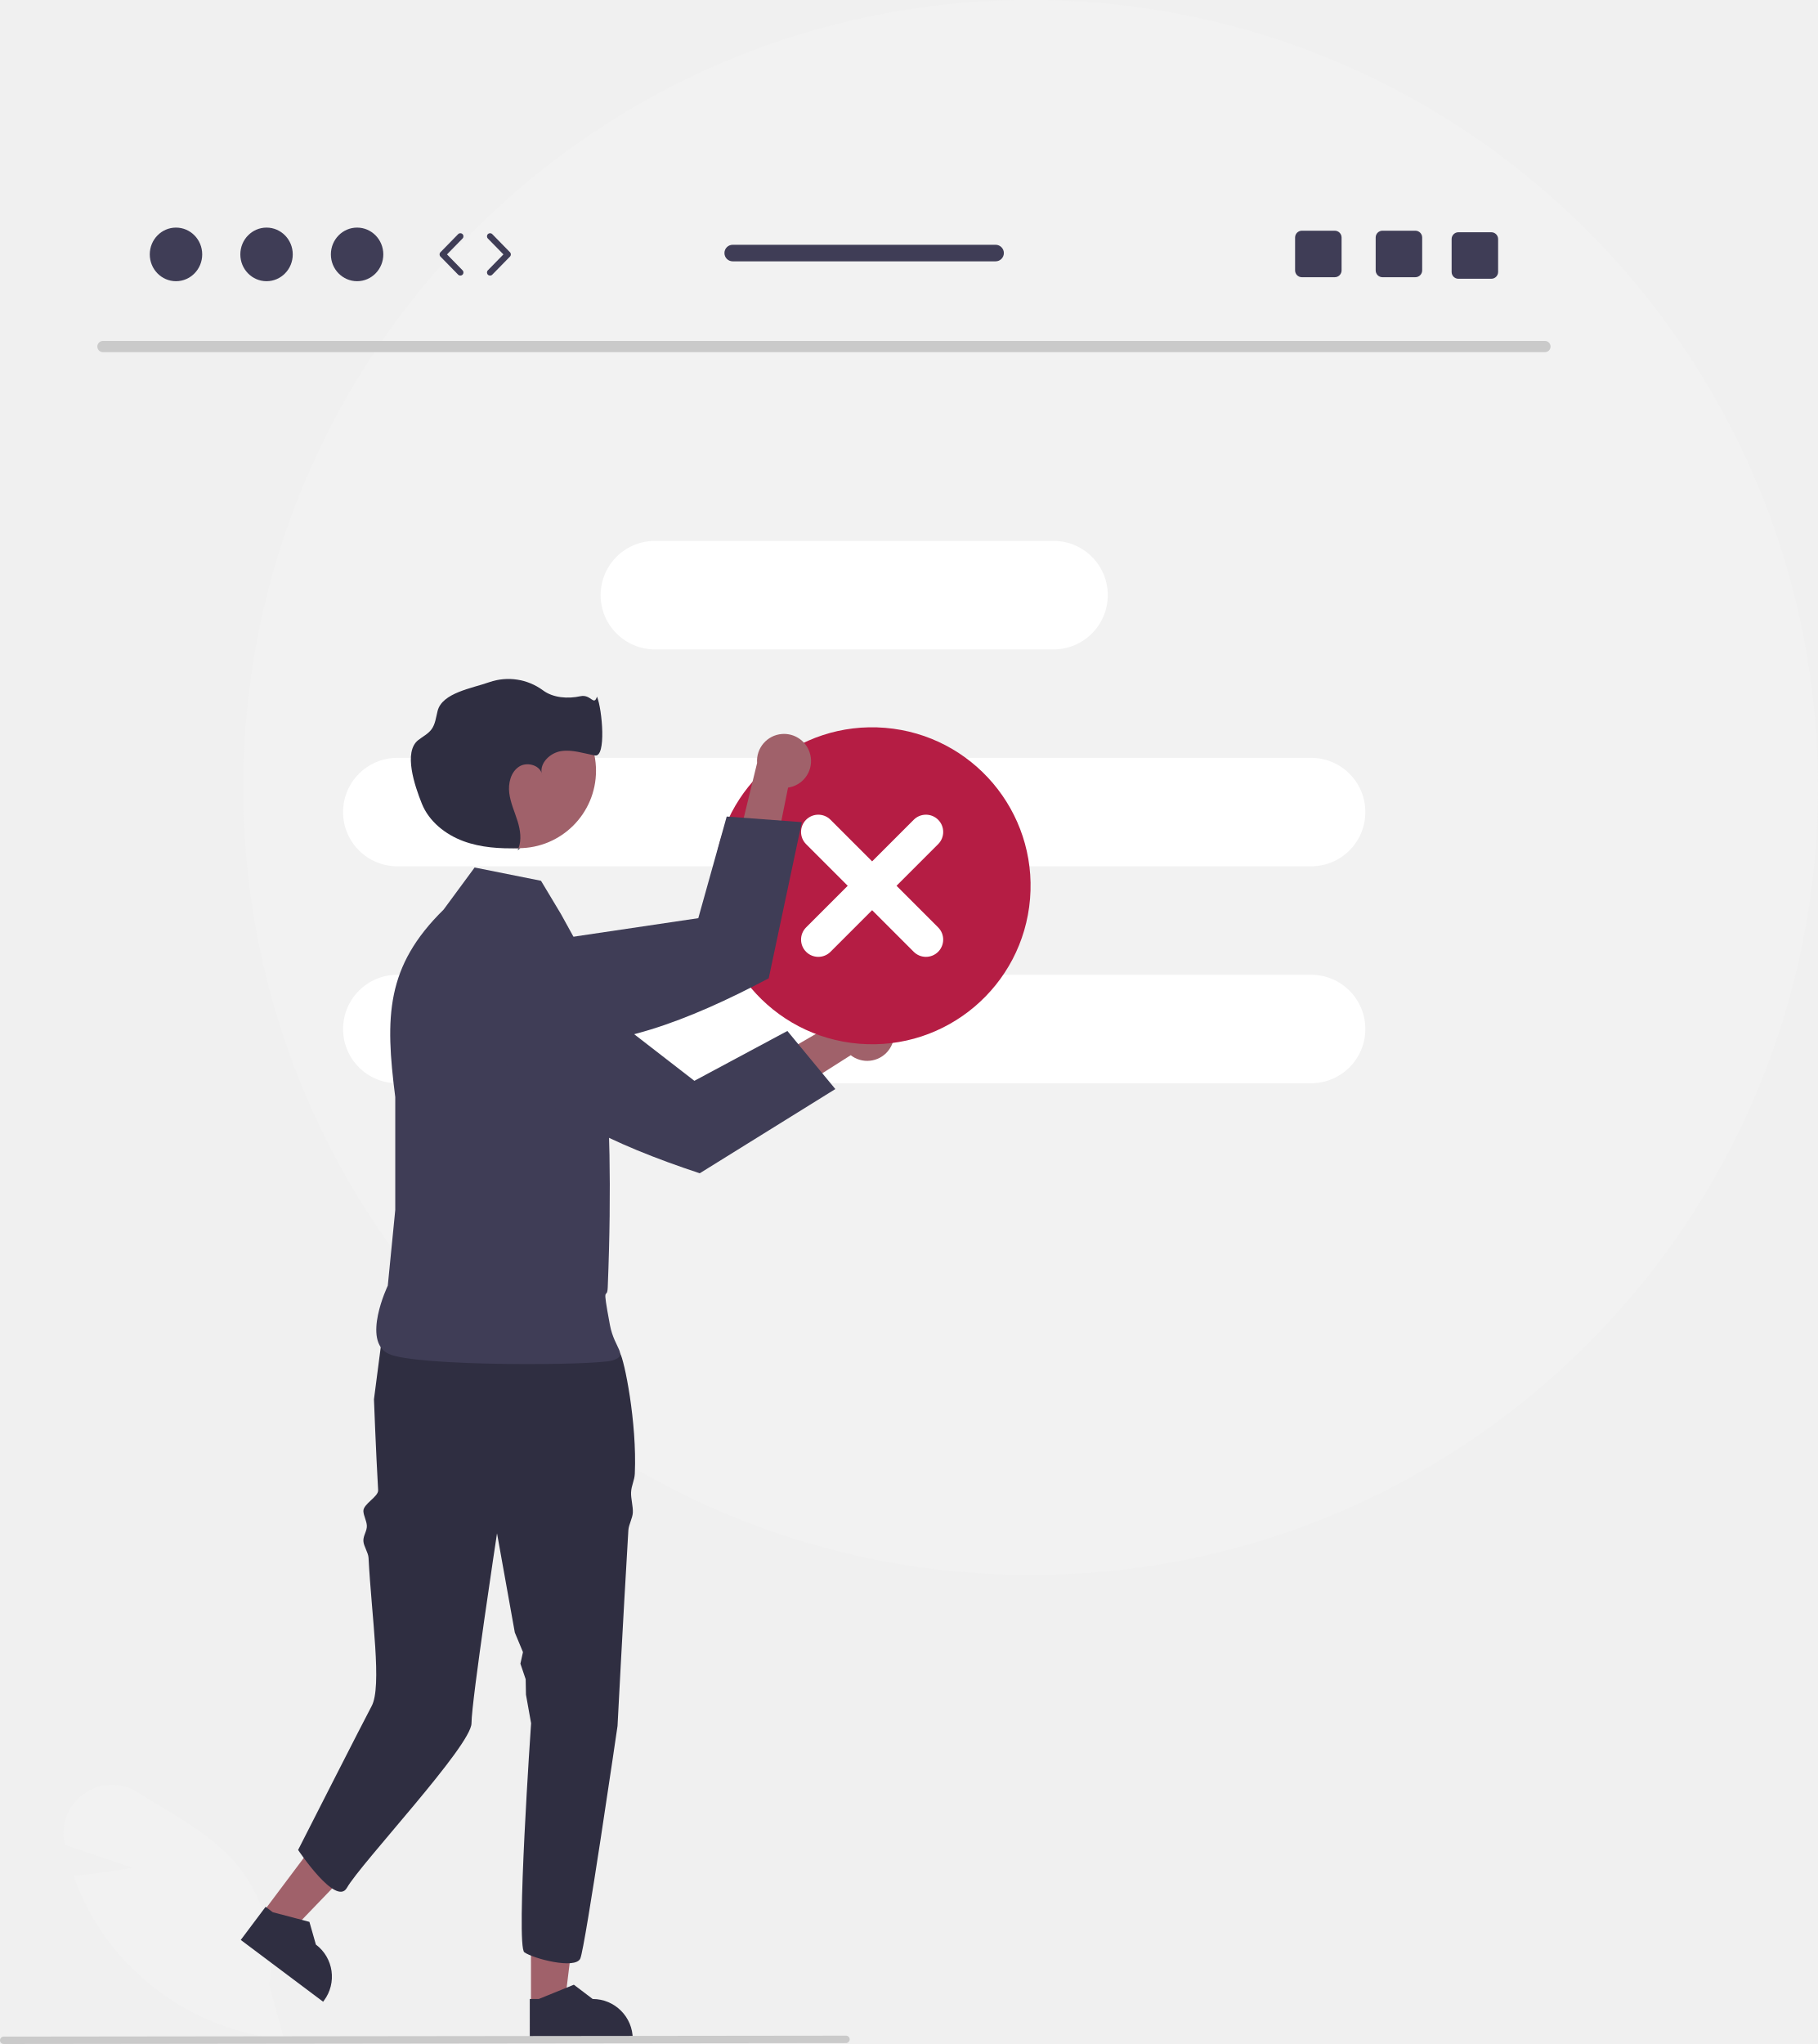
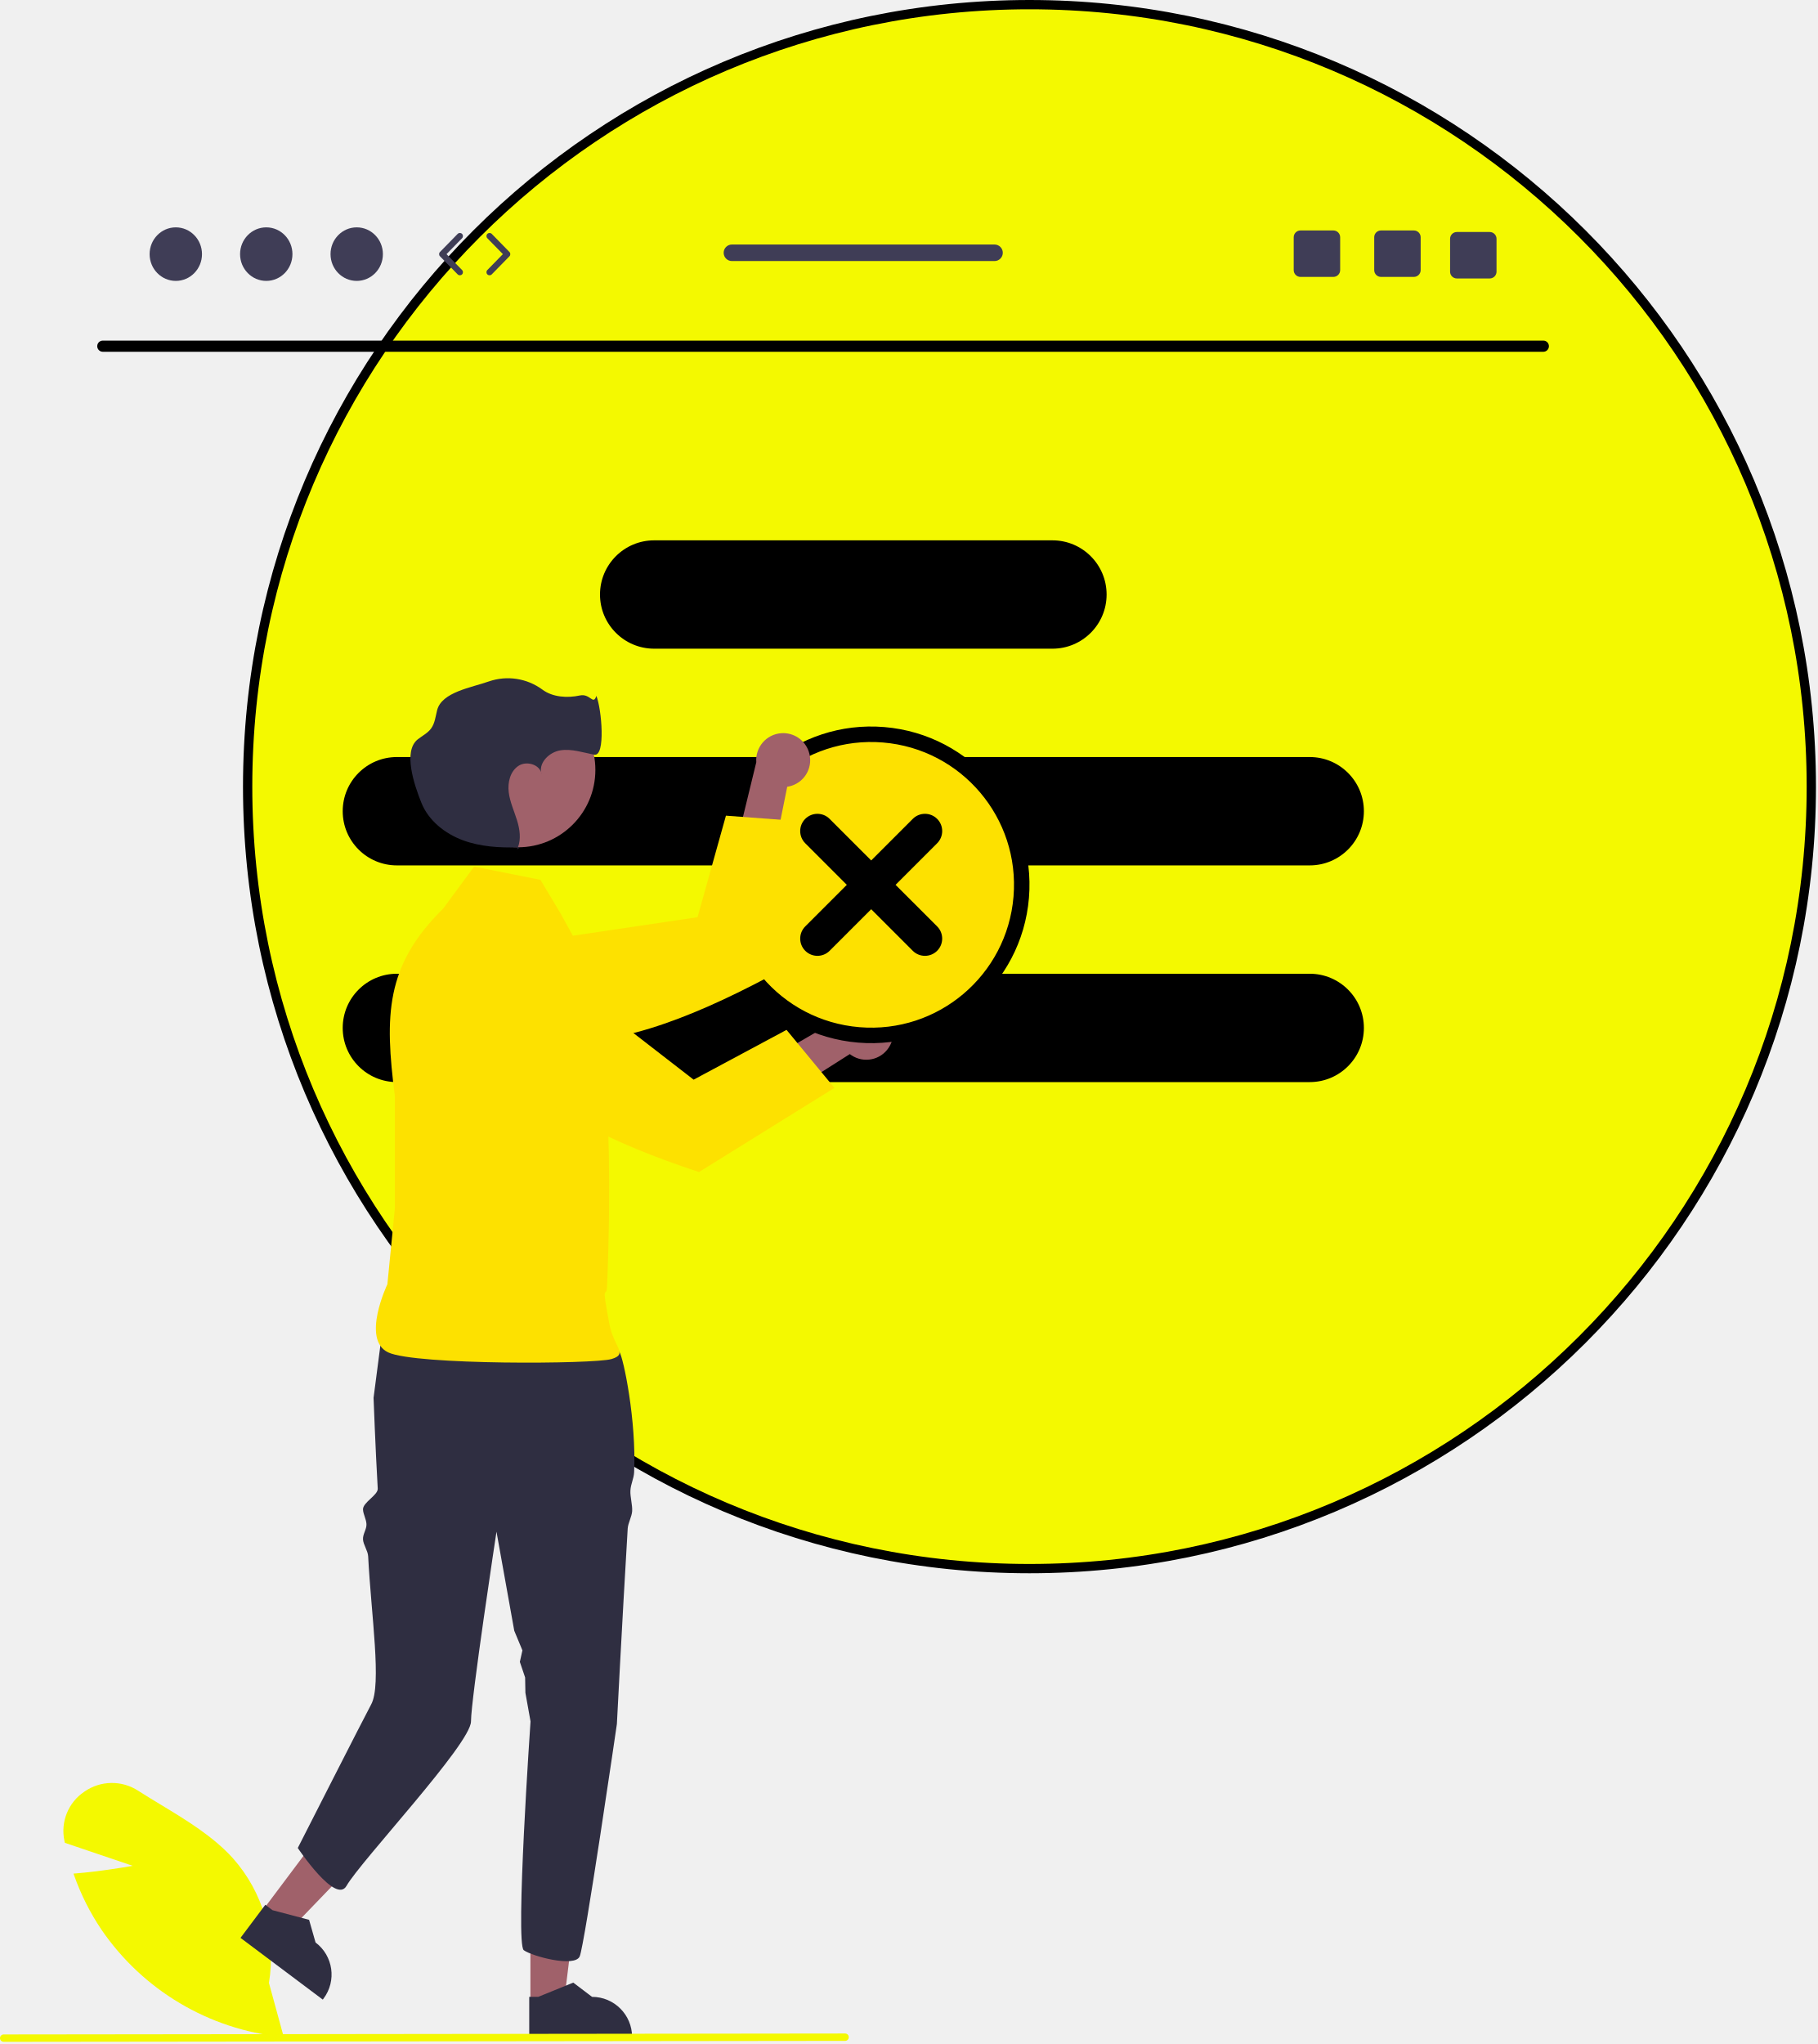
- <svg xmlns="http://www.w3.org/2000/svg" width="586.479" height="659.298" viewBox="0 0 586.479 659.298">
-   <circle cx="332.479" cy="254" r="254" fill="#f2f2f2" />
-   <path d="M498.464,113.588H33.171c-.998-.021-1.789-.847-1.768-1.845,.021-.968,.8-1.747,1.768-1.768H498.464c.998,.021,1.789,.847,1.768,1.845-.021,.968-.8,1.747-1.768,1.768Z" fill="#cacaca" />
-   <rect x="193.774" y="174.473" width="163.611" height="34.986" rx="17.493" ry="17.493" fill="#fff" />
-   <path d="M128.175,244.445H422.985c9.661,0,17.493,7.832,17.493,17.493h0c0,9.661-7.832,17.493-17.493,17.493H128.175c-9.661,0-17.493-7.832-17.493-17.493h0c0-9.661,7.832-17.493,17.493-17.493Z" fill="#fff" />
-   <path d="M128.175,314.418H422.985c9.661,0,17.493,7.832,17.493,17.493h0c0,9.661-7.832,17.493-17.493,17.493H128.175c-9.661,0-17.493-7.832-17.493-17.493h0c0-9.661,7.832-17.493,17.493-17.493Z" fill="#fff" />
-   <path d="M91.641,657.759l-.694-.068c-23.541-2.429-44.821-15.089-58.188-34.618-3.661-5.442-6.623-11.323-8.815-17.504l-.211-.59,.624-.05c7.447-.599,15.097-1.863,18.496-2.464l-21.915-7.425-.136-.65c-1.299-6.104,1.246-12.385,6.428-15.862,5.196-3.644,12.087-3.761,17.404-.294,2.386,1.524,4.882,3.033,7.295,4.494,8.293,5.016,16.869,10.203,23.298,17.301,9.75,10.978,14.023,25.77,11.63,40.256l4.783,17.476Z" fill="#f2f2f2" />
-   <polygon points="171.3 646.861 182.1 646.86 187.239 605.198 171.297 605.199 171.3 646.861" fill="#a0616a" />
-   <path d="M170.919,658.128l33.214-.001v-.42c-0-7.14-5.788-12.927-12.928-12.928h-.001l-6.067-4.603-11.32,4.603-2.899,0,.001,13.348Z" fill="#2f2e41" />
-   <polygon points="84.741 616.945 93.38 623.426 122.493 593.185 109.741 583.619 84.741 616.945" fill="#a0616a" />
-   <path d="M77.674,625.73l26.569,19.932,.252-.336c4.284-5.711,3.128-13.814-2.583-18.099l-.001-0-2.091-7.323-11.817-3.111-2.319-1.74-8.01,10.678Z" fill="#2f2e41" />
-   <path d="M120.645,451.353s.596,16.264,1.348,29.307c.123,2.139-4.888,4.463-4.758,6.79,.086,1.544,1.028,3.045,1.116,4.655,.092,1.699-1.208,3.203-1.116,4.96,.091,1.717,1.574,3.685,1.664,5.442,.963,18.909,4.455,41.546,.958,47.874-1.723,3.119-23.685,46.324-23.685,46.324,0,0,12.237,18.355,15.733,12.237,4.618-8.081,40.206-45.887,40.206-53.107,0-7.211,8.233-61.253,8.233-61.253l5.741,31.982,2.632,6.337-.827,3.72,1.701,5.02,.092,4.968,1.656,9.226s-4.982,71.882-2.176,73.883c2.814,2.01,16.441,5.62,18.049,2.01,1.6-3.61,12.011-75.019,12.011-75.019,0,0,1.678-32.724,3.496-63.141,.105-1.766,1.346-3.898,1.442-5.638,.114-2.019-.673-4.641-.568-6.599,.114-2.246,1.11-3.828,1.206-5.979,.743-16.616-3.428-36.849-4.756-38.842-4.012-6.013-7.622-10.821-7.622-10.821,0,0-54.036-17.754-68.475,.286l-3.302,25.376Z" fill="#2f2e41" />
-   <path d="M174.538,284.104l-21.421-4.284-9.996,13.567h0c-18.653,18.341-18.934,34.528-15.604,60.474v36.416l-2.41,24.412s-8.532,17.845,.268,22,66.599,3.801,72.117,2.142,.735-3.695-.714-11.425c-2.722-14.519-.901-7.516-.714-12.138,2.686-66.314-3.57-93.538-4.205-100.694l-10.894-19.759-6.426-10.71Z" fill="#3f3d56" />
-   <path d="M287.439,337.571c-2.232,4.23-7.471,5.849-11.701,3.617-.451-.238-.88-.515-1.282-.829l-46.26,29.373,.133-15.992,44.938-26.078c3.201-3.589,8.705-3.903,12.294-.702,3.003,2.678,3.78,7.066,1.878,10.612Z" fill="#a0616a" />
-   <path d="M157.625,302.624l-5.267-.558c-4.866-.505-9.641,1.579-12.579,5.491-1.125,1.483-1.934,3.183-2.375,4.992l-.003,.014c-1.321,5.445,.751,11.152,5.258,14.481l18.19,13.411c12.765,17.249,36.757,28.693,64.898,37.99l43.743-27.167-15.472-18.738-30.003,16.08-44.598-34.524-.026-.021-16.974-10.936-4.792-.515Z" fill="#3f3d56" />
-   <circle cx="167.3" cy="248.605" r="24.98" fill="#a0616a" />
-   <path d="M167.877,273.59c-.201,.007-.403,.011-.605,.017-.086,.224-.179,.446-.287,.664l.892-.68Z" fill="#2f2e41" />
-   <path d="M174.732,249.298c.039,.246,.099,.488,.179,.724-.033-.247-.093-.49-.179-.724Z" fill="#2f2e41" />
-   <path d="M192.599,224.694c-1.028,3.193-1.946-.857-5.328-.129-4.069,.876-8.804,.575-12.136-1.919-4.965-3.643-11.399-4.623-17.223-2.625-5.702,2.017-15.253,3.439-16.739,9.302-.516,2.038-.722,4.249-1.973,5.938-1.094,1.477-2.822,2.319-4.266,3.455-4.877,3.837-1.15,14.74,1.159,20.5,2.308,5.761,7.604,9.957,13.425,12.107,5.633,2.08,11.746,2.447,17.755,2.283,1.045-2.711,.594-5.841-.269-8.651-.934-3.042-2.316-5.978-2.706-9.136s.466-6.745,3.114-8.51c2.434-1.622,6.395-.634,7.321,1.988-.54-3.278,2.781-6.451,6.205-7.009,3.677-.599,7.353,.728,11.019,1.389s2.365-14.773,.642-18.984Z" fill="#2f2e41" />
-   <circle cx="281.358" cy="285.711" r="51.12" transform="translate(-26.58509 542.5448) rotate(-85.26884)" fill="#b51d44" />
-   <path d="M294.787,264.411l-13.428,13.428-13.428-13.428c-2.174-2.174-5.698-2.174-7.872,0s-2.174,5.698,0,7.872l13.428,13.428-13.428,13.428c-2.172,2.176-2.168,5.7,.007,7.872,2.173,2.169,5.692,2.169,7.864-0l13.428-13.428,13.428,13.428c2.176,2.172,5.7,2.168,7.872-.007,2.169-2.173,2.169-5.691,0-7.864l-13.428-13.428,13.428-13.428c2.174-2.174,2.174-5.698,0-7.872s-5.698-2.174-7.872,0h0Z" fill="#fff" />
-   <path d="M261.214,242.744c1.507,4.539-.952,9.441-5.491,10.948-.484,.161-.981,.278-1.486,.351l-10.831,53.717-11.448-11.168,12.293-50.482c-.374-4.794,3.21-8.984,8.005-9.358,4.012-.313,7.715,2.164,8.958,5.991Z" fill="#a0616a" />
-   <path d="M146.125,312.225l-4.049,3.414c-3.733,3.162-5.535,8.05-4.746,12.879,.291,1.839,.958,3.599,1.958,5.169l.008,.012c3.015,4.723,8.567,7.179,14.09,6.231l22.271-3.842c21.285,2.73,46.152-6.66,72.343-20.531l10.68-50.373-24.233-1.808-9.168,32.783-55.788,8.281-.033,.004-19.643,4.678-3.689,3.101Z" fill="#3f3d56" />
-   <path d="M272.937,658.99l-271.75,.307c-.658-.002-1.189-.537-1.187-1.195,.002-.655,.532-1.185,1.187-1.187l271.75-.307c.658,.002,1.189,.537,1.187,1.195-.002,.655-.532,1.185-1.187,1.187Z" fill="#cacaca" />
-   <g>
-     <ellipse cx="56.777" cy="82.058" rx="8.457" ry="8.645" fill="#3f3d56" />
-     <ellipse cx="85.991" cy="82.058" rx="8.457" ry="8.645" fill="#3f3d56" />
-     <ellipse cx="115.204" cy="82.058" rx="8.457" ry="8.645" fill="#3f3d56" />
-     <path d="M148.516,88.891c-.26,0-.519-.101-.715-.301l-5.706-5.833c-.38-.389-.38-1.01,0-1.398l5.706-5.833c.387-.395,1.021-.401,1.414-.016,.395,.386,.402,1.02,.016,1.414l-5.022,5.133,5.022,5.134c.386,.395,.379,1.028-.016,1.414-.194,.19-.447,.285-.699,.285Z" fill="#3f3d56" />
-     <path d="M158.104,88.891c-.252,0-.505-.095-.699-.285-.395-.386-.402-1.019-.016-1.414l5.021-5.134-5.021-5.133c-.386-.395-.379-1.028,.016-1.414,.394-.387,1.028-.379,1.414,.016l5.706,5.833c.38,.389,.38,1.01,0,1.398l-5.706,5.833c-.196,.2-.455,.301-.715,.301Z" fill="#3f3d56" />
-     <path d="M456.614,74.414h-10.61c-1.21,0-2.19,.98-2.19,2.19v10.62c0,1.21,.98,2.19,2.19,2.19h10.61c1.21,0,2.2-.98,2.2-2.19v-10.62c0-1.21-.99-2.19-2.2-2.19Z" fill="#3f3d56" />
-     <path d="M430.614,74.414h-10.61c-1.21,0-2.19,.98-2.19,2.19v10.62c0,1.21,.98,2.19,2.19,2.19h10.61c1.21,0,2.2-.98,2.2-2.19v-10.62c0-1.21-.99-2.19-2.2-2.19Z" fill="#3f3d56" />
-     <path d="M481.114,74.914h-10.61c-1.21,0-2.19,.98-2.19,2.19v10.62c0,1.21,.98,2.19,2.19,2.19h10.61c1.21,0,2.2-.98,2.2-2.19v-10.62c0-1.21-.99-2.19-2.2-2.19Z" fill="#3f3d56" />
-     <path d="M321.192,78.954h-84.81c-1.48,0-2.67,1.2-2.67,2.67s1.19,2.67,2.67,2.67h84.81c1.47,0,2.67-1.2,2.67-2.67s-1.2-2.67-2.67-2.67Z" fill="#3f3d56" />
+ <svg xmlns="http://www.w3.org/2000/svg" width="587" height="660" viewBox="0 0 587 660" fill="none">
+   <g clip-path="url(#clip0_1928_282)">
+     <path d="M584.979 254C584.979 393.452 471.93 506.5 332.479 506.5C193.027 506.5 79.978 393.452 79.978 254C79.978 114.548 193.027 1.5 332.479 1.5C471.93 1.5 584.979 114.548 584.979 254Z" fill="#F4F900" stroke="black" stroke-width="3" />
+     <path d="M498.464 113.588H33.171C32.173 113.567 31.381 112.741 31.403 111.743C31.424 110.775 32.203 109.996 33.171 109.975H498.464C499.461 109.996 500.253 110.823 500.232 111.82C500.211 112.788 499.431 113.568 498.464 113.588Z" fill="black" />
+     <path d="M339.893 174.473H211.268C201.606 174.473 193.774 182.305 193.774 191.966V191.966C193.774 201.627 201.606 209.459 211.268 209.459H339.893C349.554 209.459 357.386 201.627 357.386 191.966C357.386 182.305 349.554 174.473 339.893 174.473Z" fill="black" />
+     <path d="M128.175 244.445H422.985C432.647 244.445 440.478 252.277 440.478 261.939C440.478 271.6 432.647 279.432 422.985 279.432H128.175C118.514 279.432 110.682 271.6 110.682 261.939C110.682 252.277 118.514 244.445 128.175 244.445Z" fill="black" />
+     <path d="M128.175 314.418H422.985C432.647 314.418 440.478 322.25 440.478 331.911C440.478 341.572 432.647 349.404 422.985 349.404H128.175C118.514 349.404 110.682 341.572 110.682 331.911C110.682 322.25 118.514 314.418 128.175 314.418Z" fill="black" />
+     <path d="M91.641 657.759L90.947 657.691C67.406 655.263 46.126 642.602 32.758 623.073C29.097 617.632 26.136 611.751 23.944 605.569L23.733 604.979L24.357 604.929C31.803 604.33 39.454 603.066 42.852 602.465L20.938 595.04L20.802 594.389C19.503 588.285 22.048 582.005 27.231 578.528C32.427 574.883 39.318 574.766 44.635 578.233C47.021 579.757 49.516 581.266 51.93 582.727C60.223 587.743 68.798 592.93 75.228 600.028C84.977 611.006 89.251 625.798 86.858 640.283L91.641 657.759Z" fill="#F4F900" />
+     <path d="M171.3 646.861L182.1 646.86L187.239 605.198L171.297 605.199L171.3 646.861Z" fill="#A0616A" />
+     <path d="M170.919 658.128L204.134 658.127V657.707C204.133 650.567 198.345 644.779 191.206 644.779L185.138 640.176L173.818 644.78L170.919 644.78L170.919 658.128Z" fill="#2F2E41" />
+     <path d="M84.741 616.945L93.38 623.426L122.493 593.185L109.741 583.619L84.741 616.945Z" fill="#A0616A" />
+     <path d="M77.675 625.729L104.244 645.661L104.496 645.325C108.78 639.614 107.624 631.511 101.913 627.226L99.821 619.903L88.004 616.792L85.685 615.052L77.675 625.729Z" fill="#2F2E41" />
+     <path d="M120.645 451.353C120.645 451.353 121.241 467.617 121.993 480.66C122.116 482.799 117.105 485.123 117.235 487.45C117.321 488.994 118.263 490.495 118.35 492.105C118.443 493.804 117.142 495.308 117.235 497.065C117.325 498.782 118.809 500.75 118.898 502.507C119.861 521.417 123.353 544.054 119.857 550.382C118.134 553.501 96.171 596.706 96.171 596.706C96.171 596.706 108.408 615.061 111.904 608.943C116.522 600.862 152.11 563.055 152.11 555.836C152.11 548.625 160.344 494.583 160.344 494.583L166.085 526.564L168.717 532.901L167.89 536.621L169.591 541.641L169.683 546.61L171.339 555.836C171.339 555.836 166.357 627.717 169.163 629.719C171.977 631.729 185.604 635.339 187.212 631.729C188.812 628.119 199.223 556.71 199.223 556.71C199.223 556.71 200.901 523.986 202.719 493.569C202.824 491.803 204.065 489.67 204.161 487.931C204.275 485.912 203.488 483.29 203.593 481.332C203.707 479.086 204.703 477.504 204.799 475.354C205.542 458.738 201.372 438.504 200.043 436.512C196.031 430.498 192.421 425.691 192.421 425.691C192.421 425.691 138.386 407.937 123.947 425.977L120.645 451.353Z" fill="#2F2E41" />
+     <path d="M174.538 284.104L153.117 279.82L143.121 293.386C124.468 311.727 124.187 327.914 127.517 353.86V390.276L125.107 414.688C125.107 414.688 116.575 432.533 125.375 436.688C134.174 440.843 191.973 440.488 197.492 438.83C203.01 437.171 198.227 435.135 196.778 427.405C194.056 412.886 195.876 419.89 196.064 415.267C198.749 348.953 192.493 321.729 191.858 314.573L180.964 294.814L174.538 284.104Z" fill="#FDE100" />
+     <path d="M287.439 337.571C285.207 341.801 279.968 343.42 275.738 341.188C275.287 340.95 274.857 340.672 274.455 340.359L228.195 369.732L228.328 353.74L273.267 327.661C276.468 324.072 281.972 323.758 285.561 326.959C288.564 329.637 289.34 334.024 287.439 337.571Z" fill="#A0616A" />
+     <path d="M157.625 302.624L152.358 302.066C147.492 301.561 142.717 303.646 139.779 307.557C138.653 309.041 137.845 310.74 137.404 312.549L137.401 312.563C136.08 318.009 138.152 323.715 142.659 327.044L160.849 340.456C173.614 357.704 197.606 369.148 225.747 378.445L269.49 351.279L254.018 332.54L224.015 348.62L179.417 314.096L179.391 314.075L162.417 303.139L157.625 302.624Z" fill="#FDE100" />
+     <path d="M167.3 273.585C181.096 273.585 192.28 262.401 192.28 248.605C192.28 234.809 181.096 223.625 167.3 223.625C153.504 223.625 142.32 234.809 142.32 248.605C142.32 262.401 153.504 273.585 167.3 273.585Z" fill="#A0616A" />
+     <path d="M167.877 273.59C167.676 273.597 167.474 273.601 167.272 273.607C167.186 273.831 167.093 274.053 166.985 274.27L167.877 273.59Z" fill="#2F2E41" />
+     <path d="M174.732 249.298C174.772 249.544 174.832 249.787 174.912 250.023C174.879 249.776 174.818 249.533 174.732 249.298Z" fill="#2F2E41" />
+     <path d="M192.599 224.694C191.57 227.887 190.653 223.837 187.27 224.565C183.201 225.442 178.467 225.141 175.134 222.647C170.17 219.004 163.736 218.023 157.911 220.022C152.21 222.039 142.658 223.461 141.172 229.323C140.656 231.361 140.451 233.573 139.199 235.262C138.105 236.738 136.377 237.58 134.933 238.717C130.056 242.554 133.783 253.456 136.092 259.217C138.4 264.978 143.695 269.174 149.517 271.324C155.15 273.404 161.263 273.77 167.272 273.607C168.317 270.896 167.866 267.766 167.003 264.956C166.07 261.914 164.687 258.978 164.297 255.82C163.907 252.662 164.764 249.074 167.412 247.31C169.846 245.688 173.807 246.676 174.733 249.298C174.192 246.02 177.513 242.847 180.938 242.289C184.614 241.69 188.291 243.018 191.957 243.678C195.622 244.339 194.321 228.905 192.599 224.694Z" fill="#2F2E41" />
+     <path d="M285.369 237.256C312.129 239.471 332.028 262.96 329.813 289.721C327.598 316.481 304.109 336.38 277.348 334.165C250.588 331.95 230.689 308.461 232.904 281.7C235.119 254.94 258.608 235.041 285.369 237.256Z" fill="#FDE100" stroke="black" stroke-width="5" />
+     <path d="M294.787 264.411L281.359 277.839L267.93 264.411C265.757 262.237 262.232 262.237 260.059 264.411C257.885 266.584 257.885 270.109 260.059 272.282L273.487 285.711L260.059 299.139C257.887 301.315 257.89 304.839 260.066 307.011C262.239 309.179 265.757 309.179 267.93 307.011L281.359 293.582L294.787 307.011C296.963 309.182 300.487 309.179 302.659 307.003C304.827 304.83 304.827 301.312 302.659 299.139L289.23 285.711L302.659 272.282C304.832 270.109 304.832 266.584 302.659 264.411C300.485 262.237 296.961 262.237 294.787 264.411Z" fill="black" />
+     <path d="M261.214 242.744C262.721 247.283 260.262 252.185 255.723 253.692C255.239 253.852 254.742 253.97 254.237 254.043L243.406 307.76L231.958 296.592L244.251 246.11C243.877 241.316 247.461 237.126 252.256 236.753C256.267 236.44 259.971 238.917 261.214 242.744Z" fill="#A0616A" />
+     <path d="M146.125 312.225L142.076 315.639C138.343 318.801 136.542 323.689 137.33 328.518C137.621 330.357 138.288 332.116 139.288 333.687L139.296 333.699C142.311 338.423 147.863 340.878 153.386 339.931L175.656 336.089C196.941 338.819 221.808 329.429 247.999 315.558L258.679 265.186L234.446 263.377L225.278 296.16L169.49 304.442L169.457 304.446L149.814 309.123L146.125 312.225Z" fill="#FDE100" />
+     <path d="M272.937 658.991L1.187 659.298C0.529 659.296 -0.002 658.761 6.38126e-06 658.104C0.002 657.449 0.532 656.919 1.187 656.917L272.937 656.609C273.594 656.612 274.126 657.146 274.124 657.804C274.122 658.458 273.591 658.989 272.937 658.991Z" fill="#F4F900" />
+     <path d="M56.777 90.703C61.447 90.703 65.234 86.833 65.234 82.058C65.234 77.284 61.447 73.413 56.777 73.413C52.106 73.413 48.32 77.284 48.32 82.058C48.32 86.833 52.106 90.703 56.777 90.703Z" fill="#3F3D56" />
+     <path d="M85.991 90.703C90.661 90.703 94.447 86.833 94.447 82.058C94.447 77.284 90.661 73.413 85.991 73.413C81.32 73.413 77.534 77.284 77.534 82.058C77.534 86.833 81.32 90.703 85.991 90.703Z" fill="#3F3D56" />
+     <path d="M115.204 90.703C119.875 90.703 123.661 86.833 123.661 82.058C123.661 77.284 119.875 73.413 115.204 73.413C110.534 73.413 106.748 77.284 106.748 82.058C106.748 86.833 110.534 90.703 115.204 90.703Z" fill="#3F3D56" />
+     <path d="M148.516 88.891C148.256 88.891 147.997 88.79 147.801 88.59L142.095 82.757C141.714 82.369 141.714 81.748 142.095 81.359L147.801 75.526C148.188 75.132 148.822 75.126 149.215 75.511C149.61 75.897 149.617 76.53 149.231 76.925L144.209 82.058L149.231 87.192C149.617 87.586 149.61 88.22 149.215 88.606C149.021 88.796 148.768 88.891 148.516 88.891Z" fill="#3F3D56" />
+     <path d="M158.104 88.891C157.852 88.891 157.599 88.796 157.405 88.606C157.01 88.219 157.003 87.587 157.389 87.192L162.411 82.058L157.389 76.925C157.003 76.53 157.01 75.897 157.405 75.51C157.799 75.124 158.433 75.131 158.819 75.526L164.525 81.359C164.905 81.747 164.905 82.368 164.525 82.757L158.819 88.59C158.623 88.79 158.364 88.891 158.104 88.891Z" fill="#3F3D56" />
+     <path d="M456.614 74.414H446.004C444.794 74.414 443.814 75.394 443.814 76.604V87.224C443.814 88.434 444.794 89.414 446.004 89.414H456.614C457.824 89.414 458.814 88.434 458.814 87.224V76.604C458.814 75.394 457.824 74.414 456.614 74.414Z" fill="#3F3D56" />
+     <path d="M430.614 74.414H420.004C418.794 74.414 417.814 75.394 417.814 76.604V87.224C417.814 88.434 418.794 89.414 420.004 89.414H430.614C431.824 89.414 432.814 88.434 432.814 87.224V76.604C432.814 75.394 431.824 74.414 430.614 74.414Z" fill="#3F3D56" />
+     <path d="M481.114 74.914H470.504C469.294 74.914 468.314 75.894 468.314 77.104V87.724C468.314 88.934 469.294 89.914 470.504 89.914H481.114C482.324 89.914 483.314 88.934 483.314 87.724V77.104C483.314 75.894 482.324 74.914 481.114 74.914Z" fill="#3F3D56" />
+     <path d="M321.192 78.954H236.382C234.902 78.954 233.712 80.154 233.712 81.624C233.712 83.094 234.902 84.294 236.382 84.294H321.192C322.662 84.294 323.862 83.094 323.862 81.624C323.862 80.154 322.662 78.954 321.192 78.954Z" fill="#3F3D56" />
  </g>
+   <defs>
+     <clipPath id="clip0_1928_282">
+       <rect width="586.479" height="659.298" fill="white" />
+     </clipPath>
+   </defs>
</svg>
